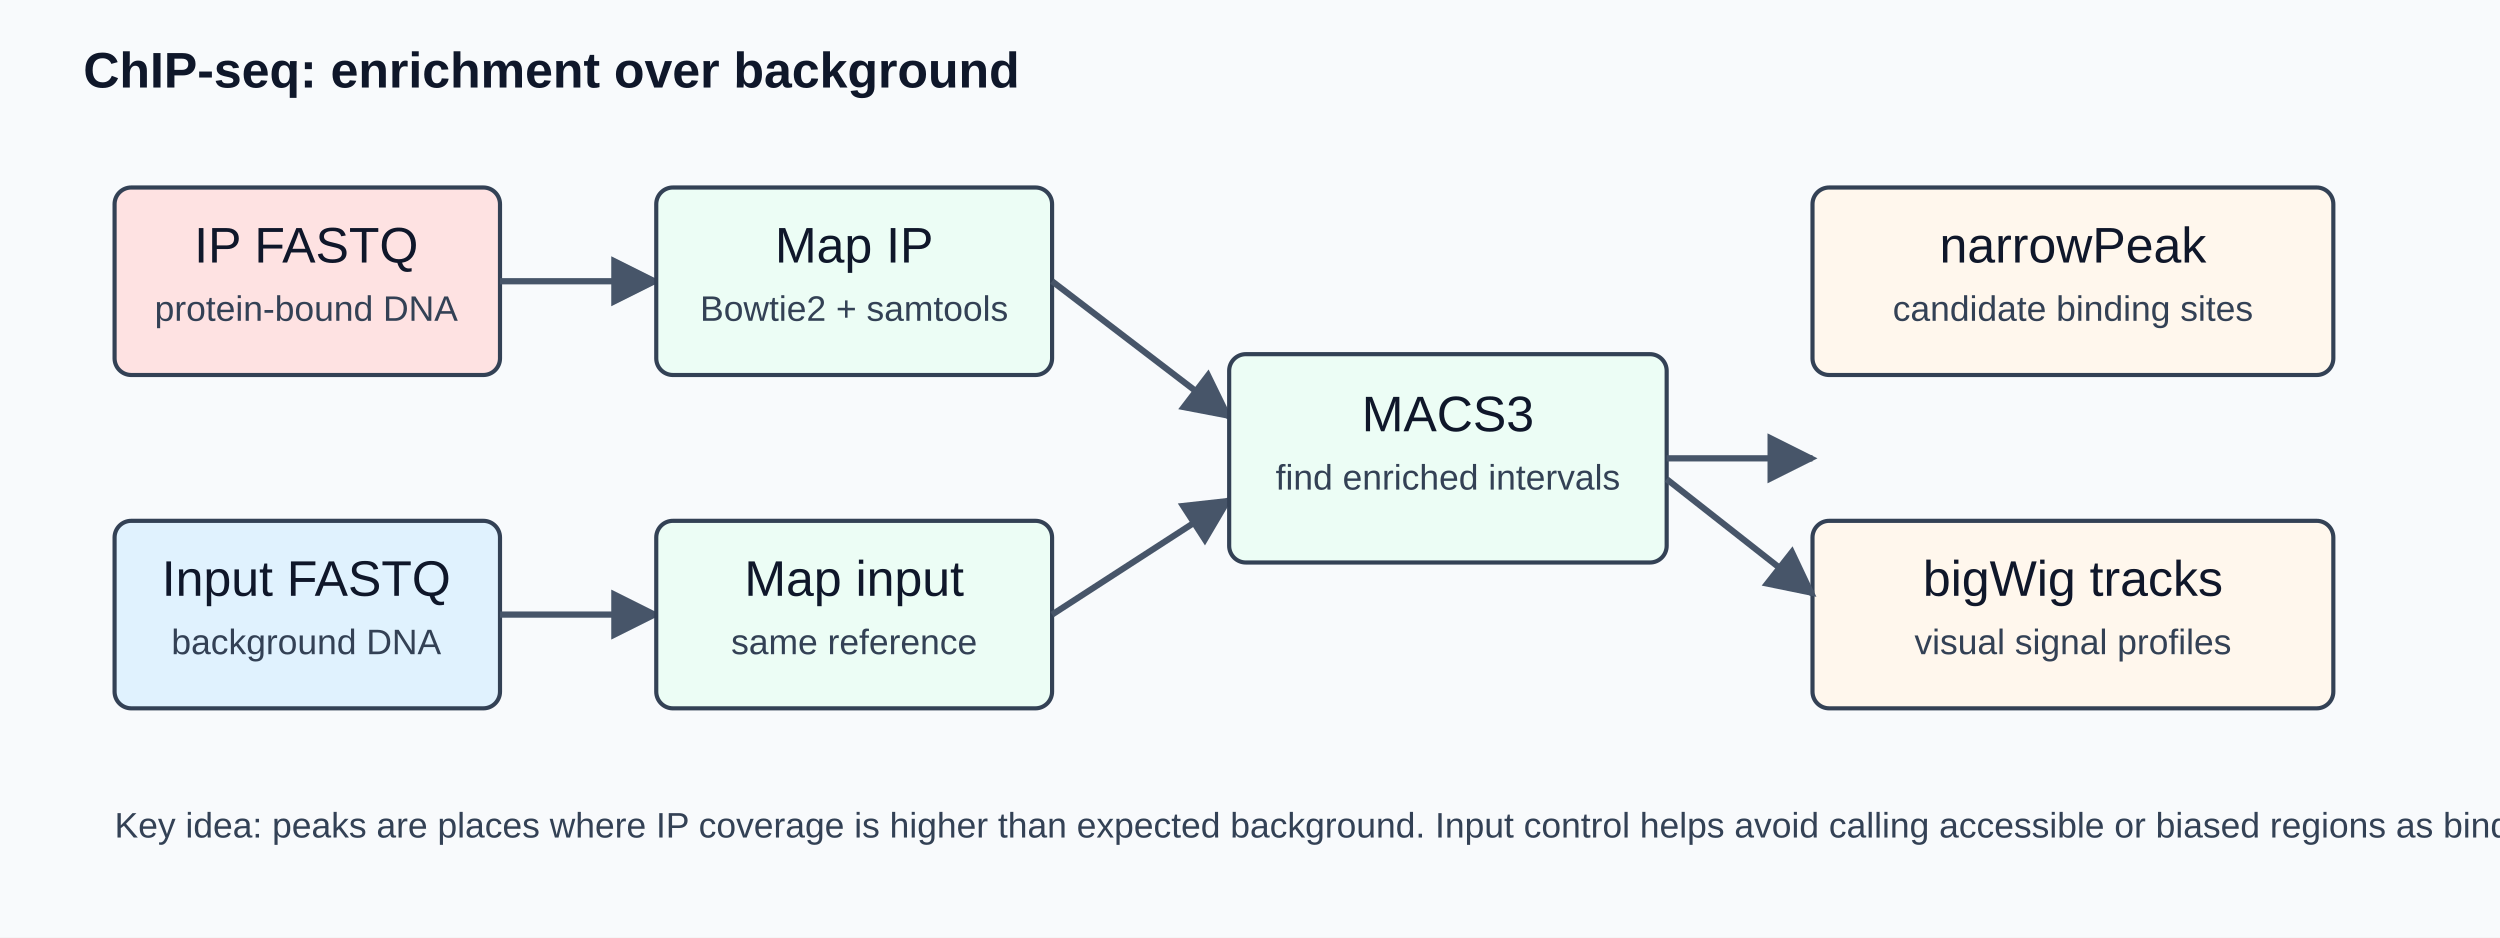
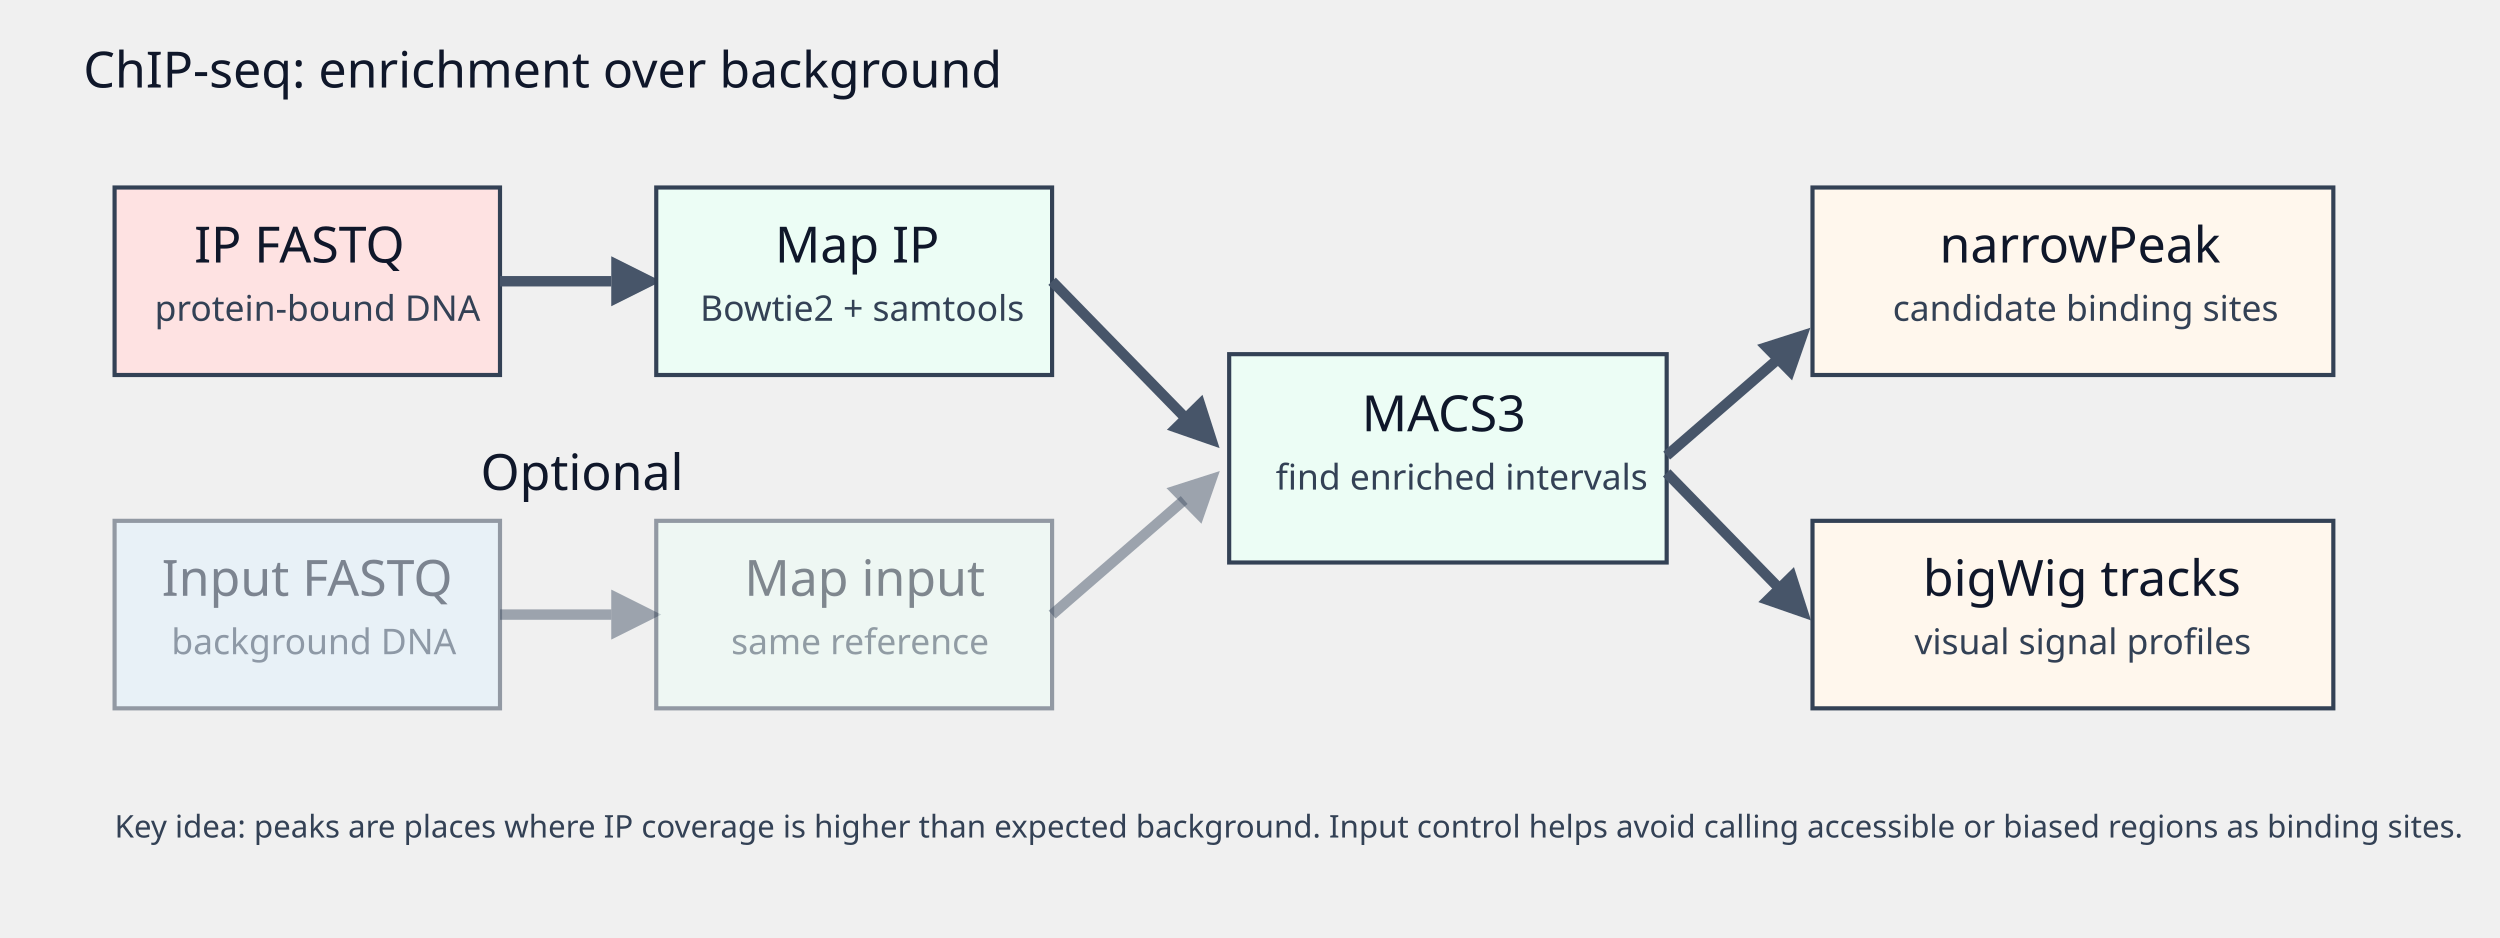
- <svg xmlns="http://www.w3.org/2000/svg" width="1200" height="450" viewBox="0 0 1200 450" role="img" aria-labelledby="title desc">
-   <rect width="1200" height="450" fill="#f8fafc" />
-   <style>
-     .box{fill:#ffffff;stroke:#334155;stroke-width:2;rx:8}
-     .ip{fill:#fee2e2}
-     .input{fill:#e0f2fe}
-     .tool{fill:#ecfdf5}
-     .result{fill:#fff7ed}
-     .txt{font-family:Arial,Helvetica,sans-serif;font-size:24px;fill:#0f172a}
-     .small{font-family:Arial,Helvetica,sans-serif;font-size:17px;fill:#334155}
-     .arrow{stroke:#475569;stroke-width:3;marker-end:url(#arrow)}
-   </style>
-   <defs>
-     <marker id="arrow" viewBox="0 0 10 10" refX="9" refY="5" markerWidth="8" markerHeight="8" orient="auto-start-reverse">
-       <path d="M0,0 L10,5 L0,10 Z" fill="#475569" />
-     </marker>
-   </defs>
-   <text x="40" y="42" class="txt" font-weight="700">ChIP-seq: enrichment over background</text>
-   <rect x="55" y="90" width="185" height="90" class="box ip" />
-   <text x="147" y="126" text-anchor="middle" class="txt">IP FASTQ</text>
-   <text x="147" y="154" text-anchor="middle" class="small">protein-bound DNA</text>
-   <rect x="55" y="250" width="185" height="90" class="box input" />
-   <text x="147" y="286" text-anchor="middle" class="txt">Input FASTQ</text>
-   <text x="147" y="314" text-anchor="middle" class="small">background DNA</text>
-   <line x1="240" y1="135" x2="315" y2="135" class="arrow" />
-   <line x1="240" y1="295" x2="315" y2="295" class="arrow" />
-   <rect x="315" y="90" width="190" height="90" class="box tool" />
-   <text x="410" y="126" text-anchor="middle" class="txt">Map IP</text>
-   <text x="410" y="154" text-anchor="middle" class="small">Bowtie2 + samtools</text>
-   <rect x="315" y="250" width="190" height="90" class="box tool" />
-   <text x="410" y="286" text-anchor="middle" class="txt">Map input</text>
-   <text x="410" y="314" text-anchor="middle" class="small">same reference</text>
-   <line x1="505" y1="135" x2="590" y2="200" class="arrow" />
-   <line x1="505" y1="295" x2="590" y2="240" class="arrow" />
-   <rect x="590" y="170" width="210" height="100" class="box tool" />
-   <text x="695" y="207" text-anchor="middle" class="txt">MACS3</text>
-   <text x="695" y="235" text-anchor="middle" class="small">find enriched intervals</text>
-   <line x1="800" y1="220" x2="870" y2="220" class="arrow" />
-   <rect x="870" y="90" width="250" height="90" class="box result" />
-   <text x="995" y="126" text-anchor="middle" class="txt">narrowPeak</text>
-   <text x="995" y="154" text-anchor="middle" class="small">candidate binding sites</text>
-   <rect x="870" y="250" width="250" height="90" class="box result" />
-   <text x="995" y="286" text-anchor="middle" class="txt">bigWig tracks</text>
-   <text x="995" y="314" text-anchor="middle" class="small">visual signal profiles</text>
-   <line x1="800" y1="230" x2="870" y2="285" class="arrow" />
-   <text x="55" y="402" class="small">Key idea: peaks are places where IP coverage is higher than expected background. Input control helps avoid calling accessible or biased regions as binding sites.</text>
+ <svg xmlns="http://www.w3.org/2000/svg" version="1.1" id="Layer_1" x="0px" y="0px" viewBox="0 0 1200 450" style="enable-background:new 0 0 1200 450;" xml:space="preserve">
+   <style type="text/css">
+ 	.st0{fill:#0F172A;}
+ 	.st1{font-family:'Arial-BoldMT';}
+ 	.st2{font-size:24px;}
+ 	.st3{fill:#FEE2E2;stroke:#334155;stroke-width:2;}
+ 	.st4{font-family:'ArialMT';}
+ 	.st5{fill:#334155;}
+ 	.st6{font-size:17px;}
+ 	.st7{opacity:0.5;fill:#E0F2FE;stroke:#334155;stroke-width:2;}
+ 	.st8{opacity:0.5;fill:#0F172A;enable-background:new    ;}
+ 	.st9{opacity:0.5;fill:#334155;enable-background:new    ;}
+ 	.st10{fill:none;}
+ 	.st11{fill:#475569;}
+ 	.st12{opacity:0.5;fill:#475569;}
+ 	.st13{fill:#ECFDF5;stroke:#334155;stroke-width:2;}
+ 	.st14{opacity:0.5;fill:#ECFDF5;stroke:#334155;stroke-width:2;}
+ 	.st15{fill:#FFF7ED;stroke:#334155;stroke-width:2;}
+ 	.st16{font-size:15px;}
+ 	.st17{stroke:#475569;stroke-width:5;stroke-miterlimit:10;}
+ 	.st18{opacity:0.5;stroke:#475569;stroke-width:5;stroke-miterlimit:10;}
+ 	.st19{font-family:'Arial-ItalicMT';}
+ </style>
+   <text transform="matrix(1 0 0 1 40 42)" class="st0 st1 st2">ChIP-seq: enrichment over background</text>
+   <rect x="55" y="90" class="st3" width="185" height="90" />
+   <text transform="matrix(1 0 0 1 93.2051 126)" class="st0 st4 st2">IP FASTQ</text>
+   <text transform="matrix(1 0 0 1 74.2354 154)" class="st5 st4 st6">protein-bound DNA</text>
+   <rect x="55" y="250" class="st7" width="185" height="90" />
+   <text transform="matrix(1 0 0 1 77.6367 286)" class="st8 st4 st2">Input FASTQ</text>
+   <text transform="matrix(1 0 0 1 82.2705 314)" class="st9 st4 st6">background DNA</text>
+   <path class="st10" d="" />
+   <path class="st11" d="M293.4,123l24,12l-24,12V123z" />
+   <path class="st11" d="M315,135" />
+   <path class="st10" d="" />
+   <path class="st12" d="M293.4,283l24,12l-24,12V283z" />
+   <path class="st12" d="M315,295" />
+   <rect x="315" y="90" class="st13" width="190" height="90" />
+   <text transform="matrix(1 0 0 1 371.9844 126)" class="st0 st4 st2">Map IP</text>
+   <text transform="matrix(1 0 0 1 336.0608 154)" class="st5 st4 st6">Bowtie2 + samtools</text>
+   <rect x="315" y="250" class="st14" width="190" height="90" />
+   <text transform="matrix(1 0 0 1 357.3008 286)" class="st8 st4 st2">Map input</text>
+   <text transform="matrix(1 0 0 1 350.9441 314)" class="st9 st4 st6">same reference</text>
+   <path class="st10" d="" />
+   <path class="st11" d="M577.2,189.5l8.2,25.6l-25.3-8.8L577.2,189.5z" />
+   <path class="st11" d="M590,200" />
+   <path class="st10" d="" />
+   <path class="st12" d="M559.9,234.3l25.6-8.2l-8.8,25.3L559.9,234.3z" />
+   <path class="st11" d="M590,240" />
+   <rect x="590" y="170" class="st13" width="210" height="100" />
+   <text transform="matrix(1 0 0 1 653.6562 207)" class="st0 st4 st2">MACS3</text>
+   <text transform="matrix(1 0 0 1 612.3159 235)" class="st5 st4 st6">find enriched intervals</text>
+   <path class="st10" d="" />
+   <path class="st11" d="M870,220" />
+   <rect x="870" y="90" class="st15" width="250" height="90" />
+   <text transform="matrix(1 0 0 1 930.9688 126)" class="st0 st4 st2">narrowPeak</text>
+   <text transform="matrix(1 0 0 1 908.5225 154)" class="st5 st4 st6">candidate binding sites</text>
+   <rect x="870" y="250" class="st15" width="250" height="90" />
+   <text transform="matrix(1 0 0 1 922.9824 286)" class="st0 st4 st2">bigWig tracks</text>
+   <text transform="matrix(1 0 0 1 918.9358 314)" class="st5 st4 st6">visual signal profiles</text>
+   <path class="st10" d="" />
+   <path class="st11" d="M870,285" />
+   <text transform="matrix(1 0 0 1 55 402)" class="st5 st4 st16">Key idea: peaks are places where IP coverage is higher than expected background. Input control helps avoid calling accessible or biased regions as binding sites.</text>
+   <line class="st17" x1="240" y1="135" x2="293.4" y2="135" />
+   <line class="st18" x1="240" y1="295" x2="293.4" y2="295" />
+   <line class="st17" x1="505" y1="135" x2="568.4" y2="200" />
+   <line class="st18" x1="505" y1="295" x2="568.4" y2="240" />
+   <path class="st11" d="M861.1,272.2l8.2,25.6l-25.3-8.8L861.1,272.2z" />
+   <path class="st11" d="M843.4,165.5l25.6-8.2l-8.8,25.3L843.4,165.5z" />
+   <line class="st17" x1="800" y1="227" x2="863.4" y2="292" />
+   <line class="st17" x1="800" y1="218.7" x2="863.4" y2="163.7" />
+   <g>
+     <text transform="matrix(1 0 0 1 230.6808 235.1865)" class="st0 st19 st2">Optional</text>
+   </g>
</svg>
